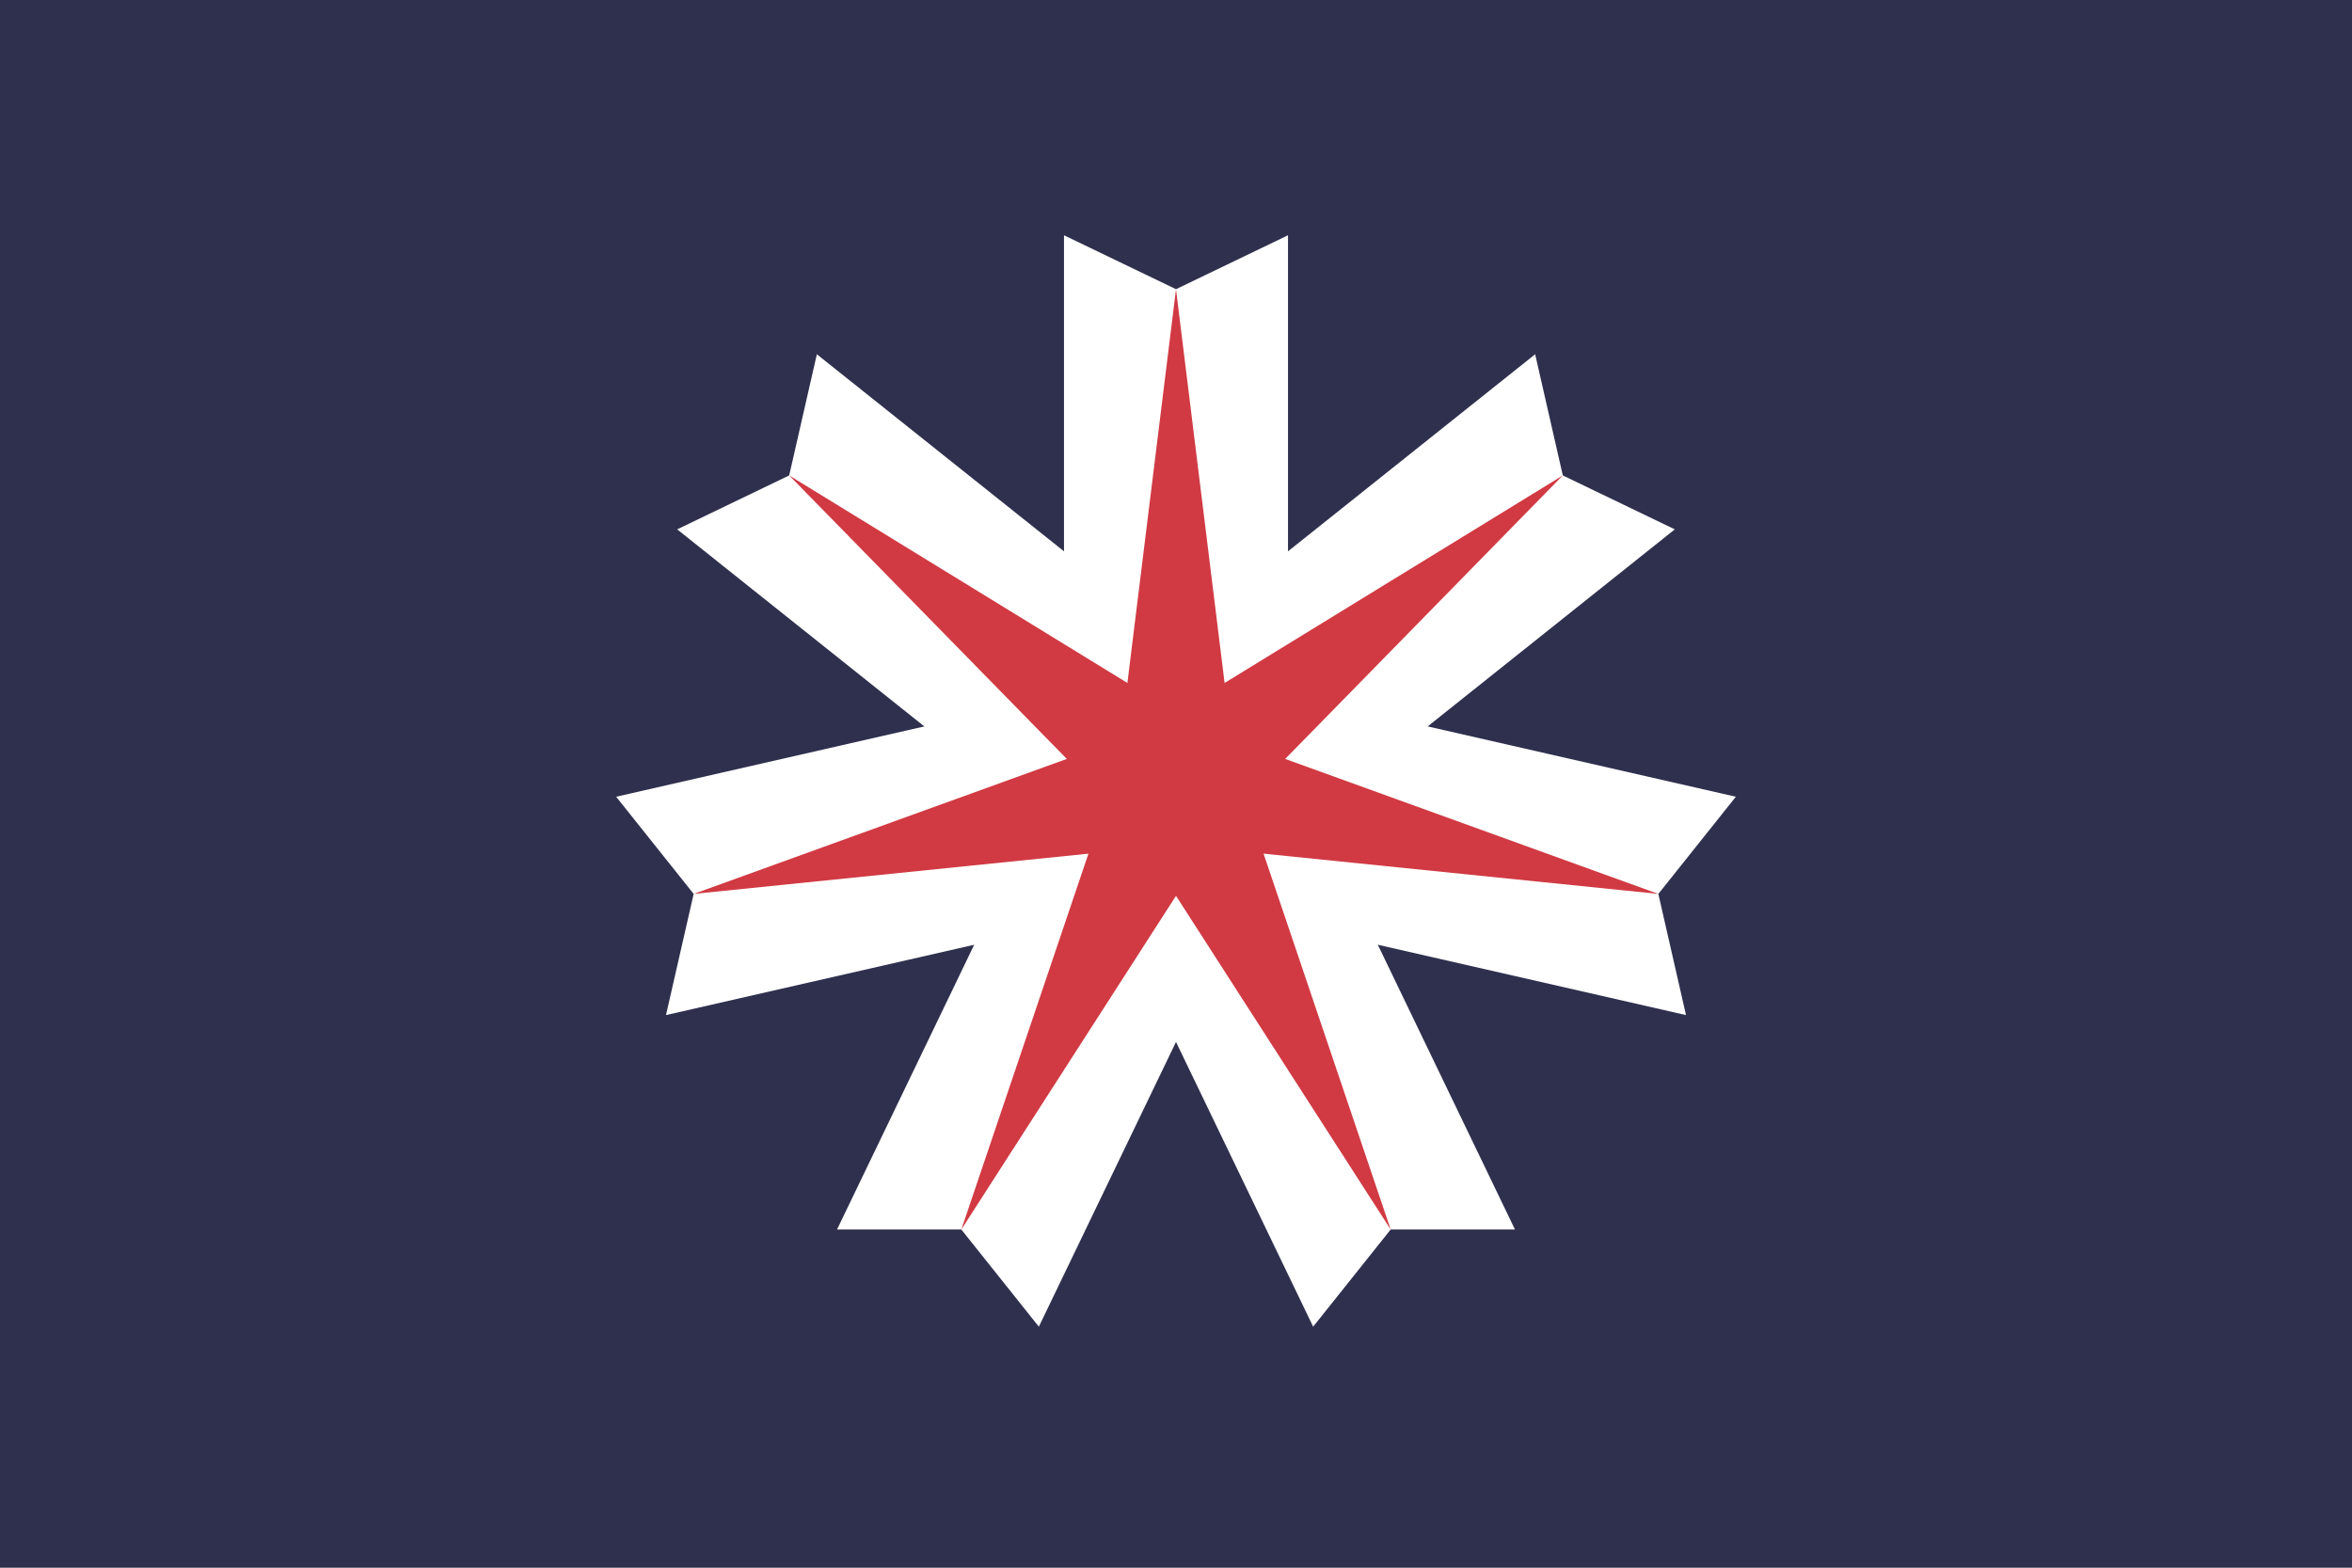
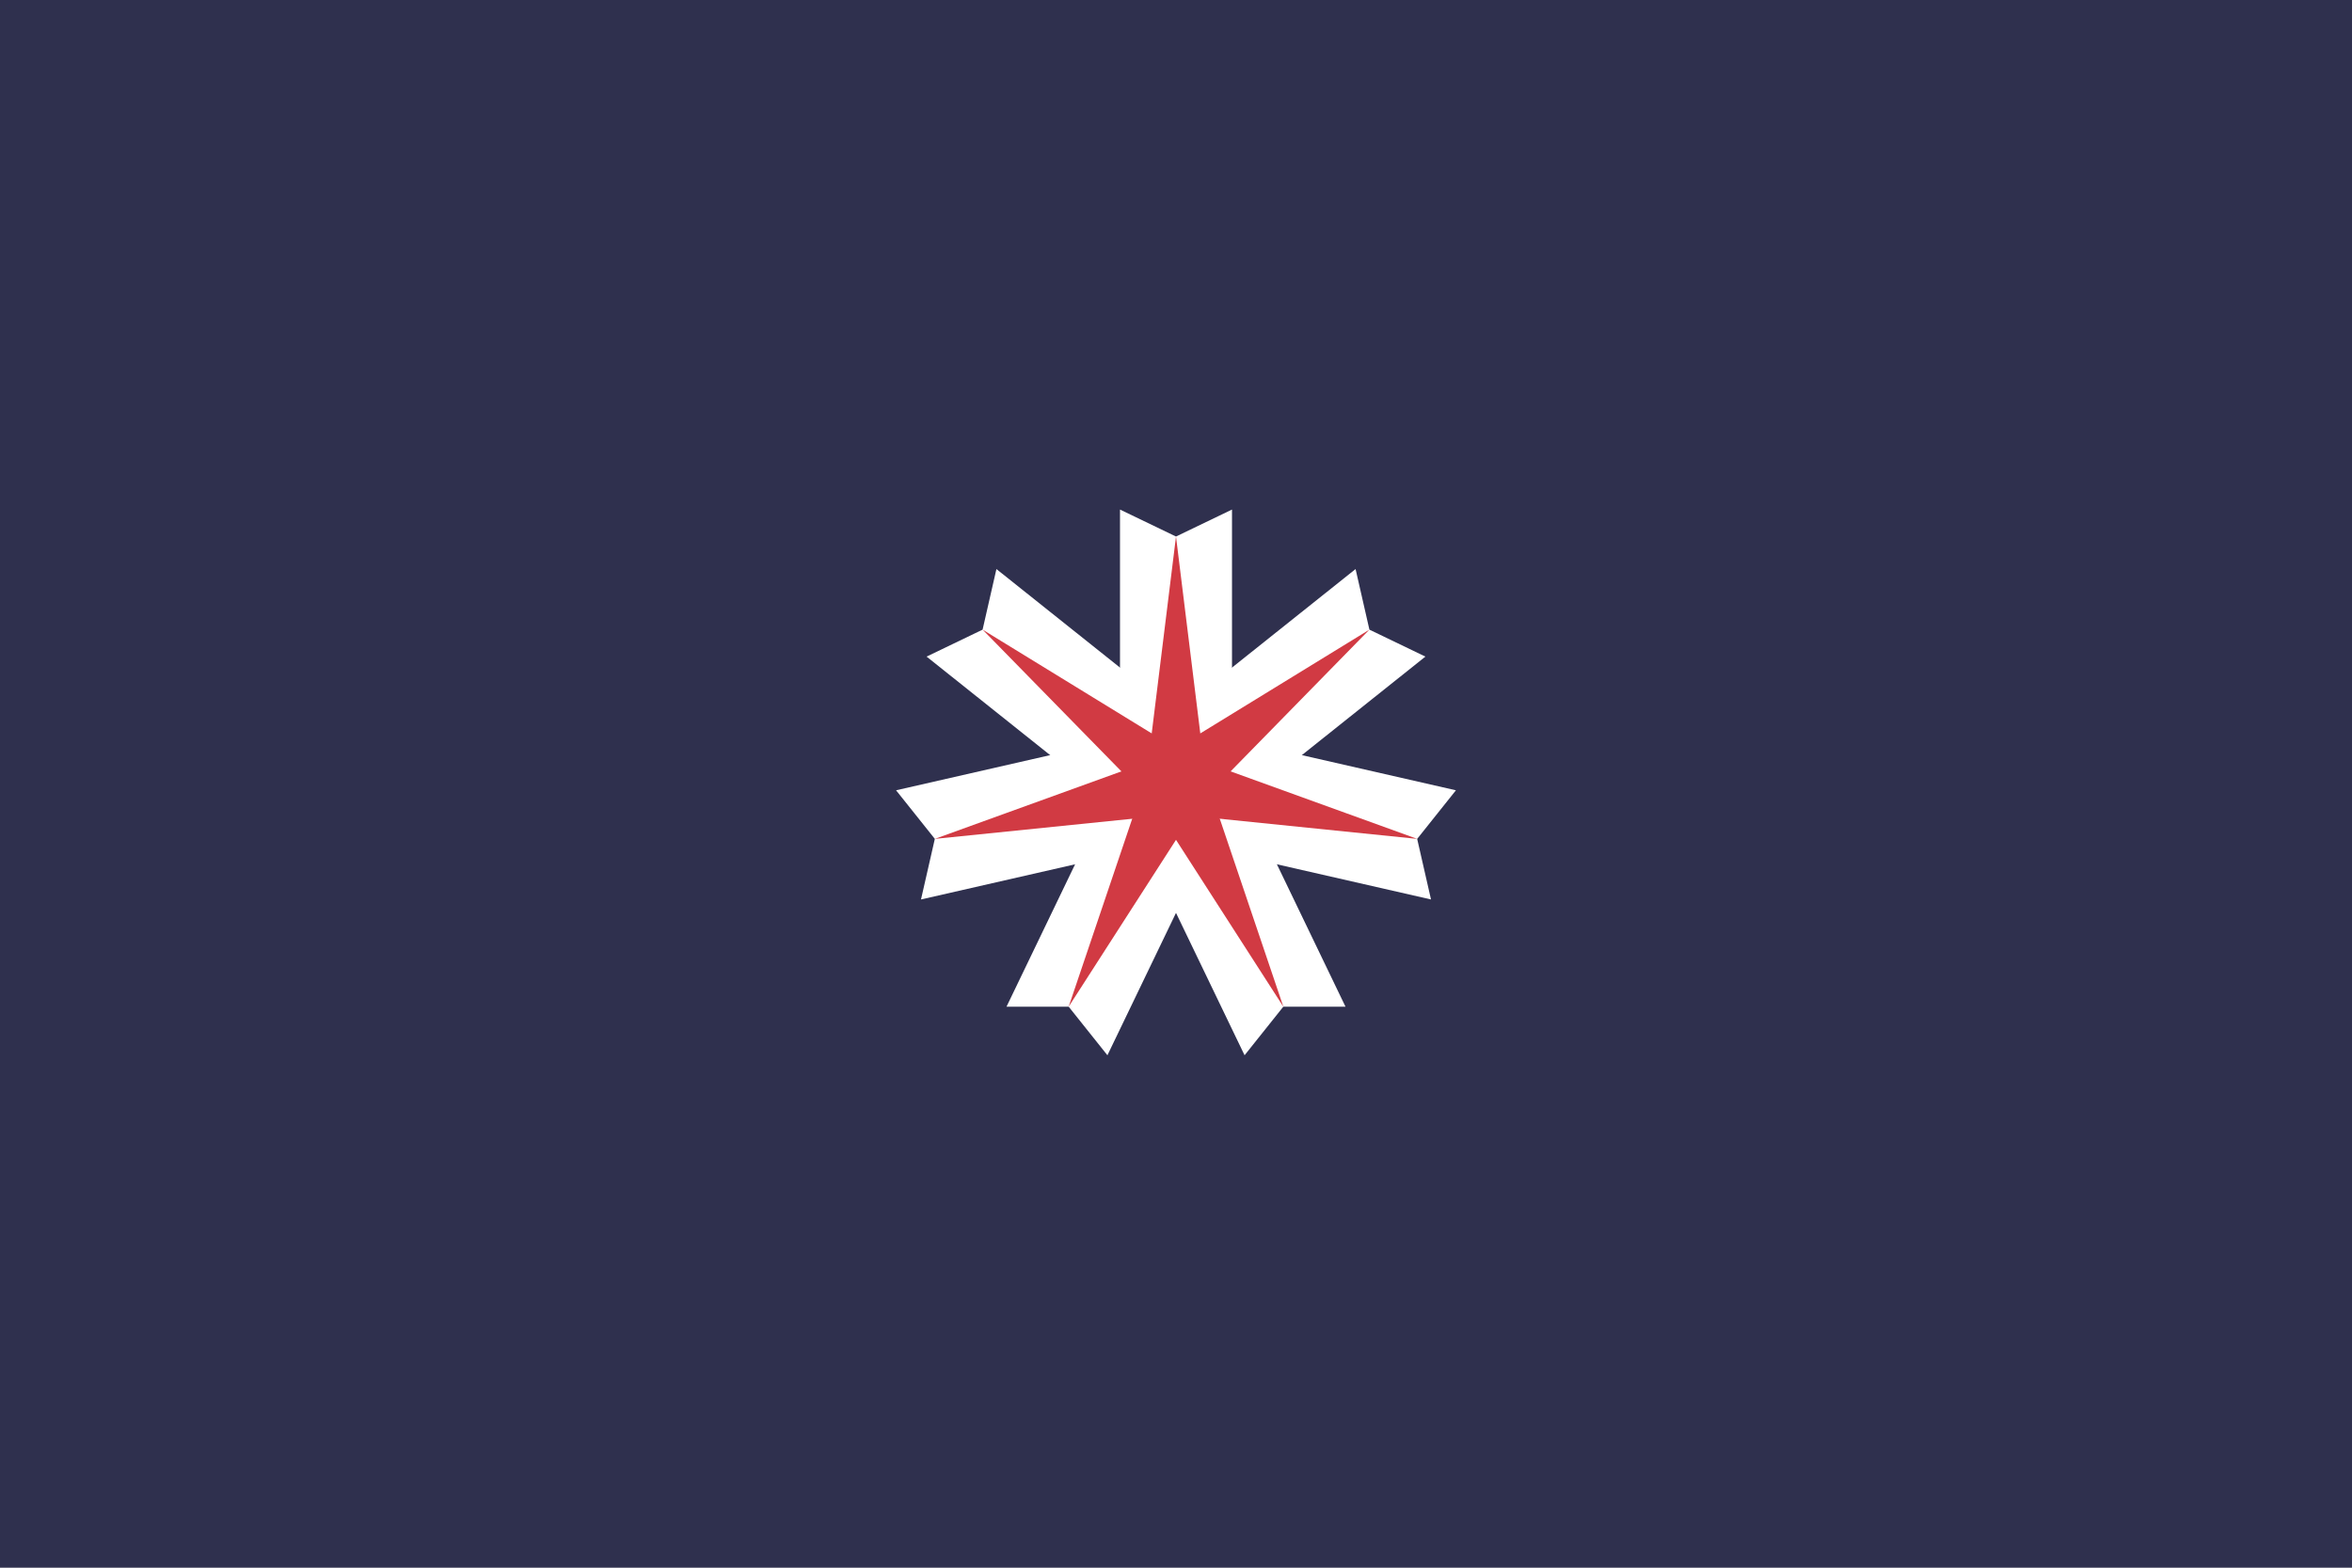
<svg xmlns="http://www.w3.org/2000/svg" xmlns:xlink="http://www.w3.org/1999/xlink" viewBox="-630 -420 1260 840" width="1260" height="840">
  <path d="M-630-420h1260v840H-630z" fill="#2f304e" />
-   <path id="a" d="M0-265.044l60-28.894V0H-60V-293.939z" fill="#fff" />
-   <g id="a3">
-     <use xlink:href="#a" transform="rotate(51.42857)" />
-     <use xlink:href="#a" transform="rotate(102.8571)" />
-     <use xlink:href="#a" transform="rotate(154.2857)" />
+   <g transform="scale(0.5)">
+     <path id="a" d="M0-265.044l60-28.894V0H-60V-293.939z" fill="#fff" />
+     <g id="a3">
+       <use xlink:href="#a" transform="rotate(51.42857)" />
+       <use xlink:href="#a" transform="rotate(102.8571)" />
+       <use xlink:href="#a" transform="rotate(154.2857)" />
+     </g>
+     <use xlink:href="#a3" transform="rotate(154.2857)" />
+     <path id="b" d="M0-265.044L32.703 0H-32.703z" fill="#d13a43" />
+     <g id="b3">
+       <use xlink:href="#b" transform="rotate(51.42857)" />
+       <use xlink:href="#b" transform="rotate(102.8571)" />
+       <use xlink:href="#b" transform="rotate(154.2857)" />
+     </g>
+     <use xlink:href="#b3" transform="rotate(154.2857)" />
  </g>
-   <use xlink:href="#a3" transform="rotate(154.2857)" />
-   <path id="b" d="M0-265.044L32.703 0H-32.703z" fill="#d13a43" />
-   <g id="b3">
-     <use xlink:href="#b" transform="rotate(51.42857)" />
-     <use xlink:href="#b" transform="rotate(102.8571)" />
-     <use xlink:href="#b" transform="rotate(154.2857)" />
-   </g>
-   <use xlink:href="#b3" transform="rotate(154.2857)" />
</svg>
